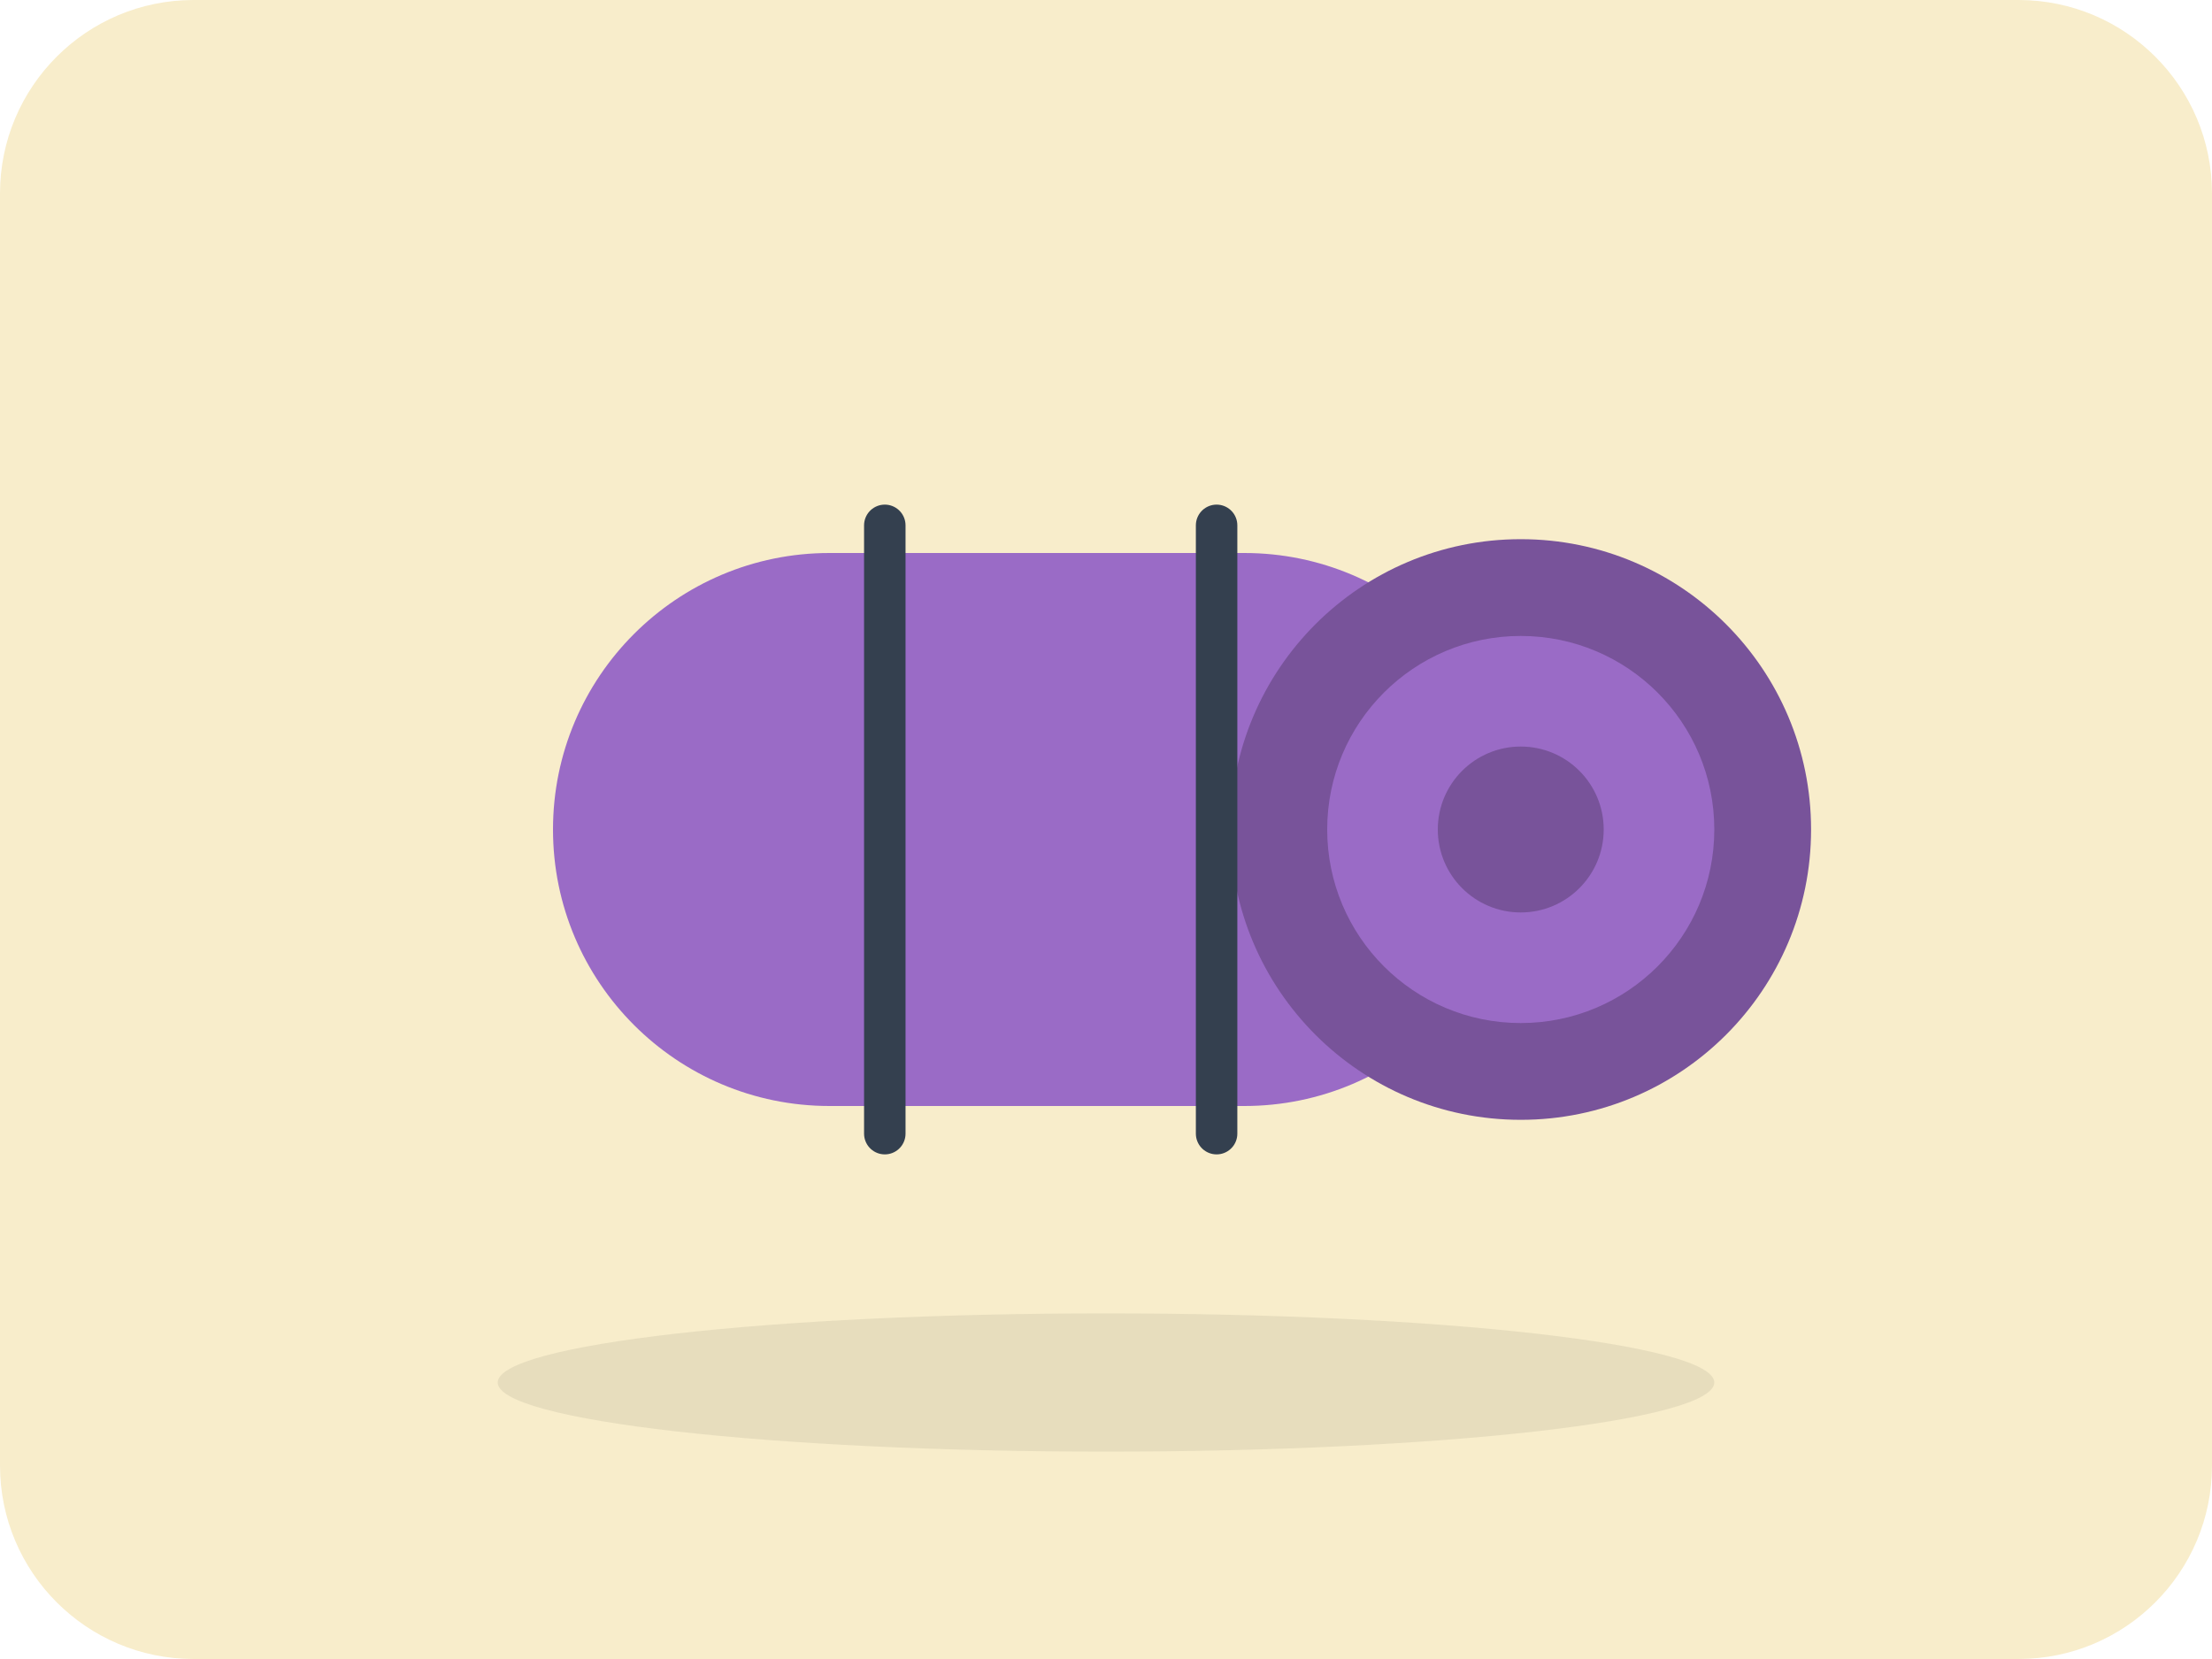
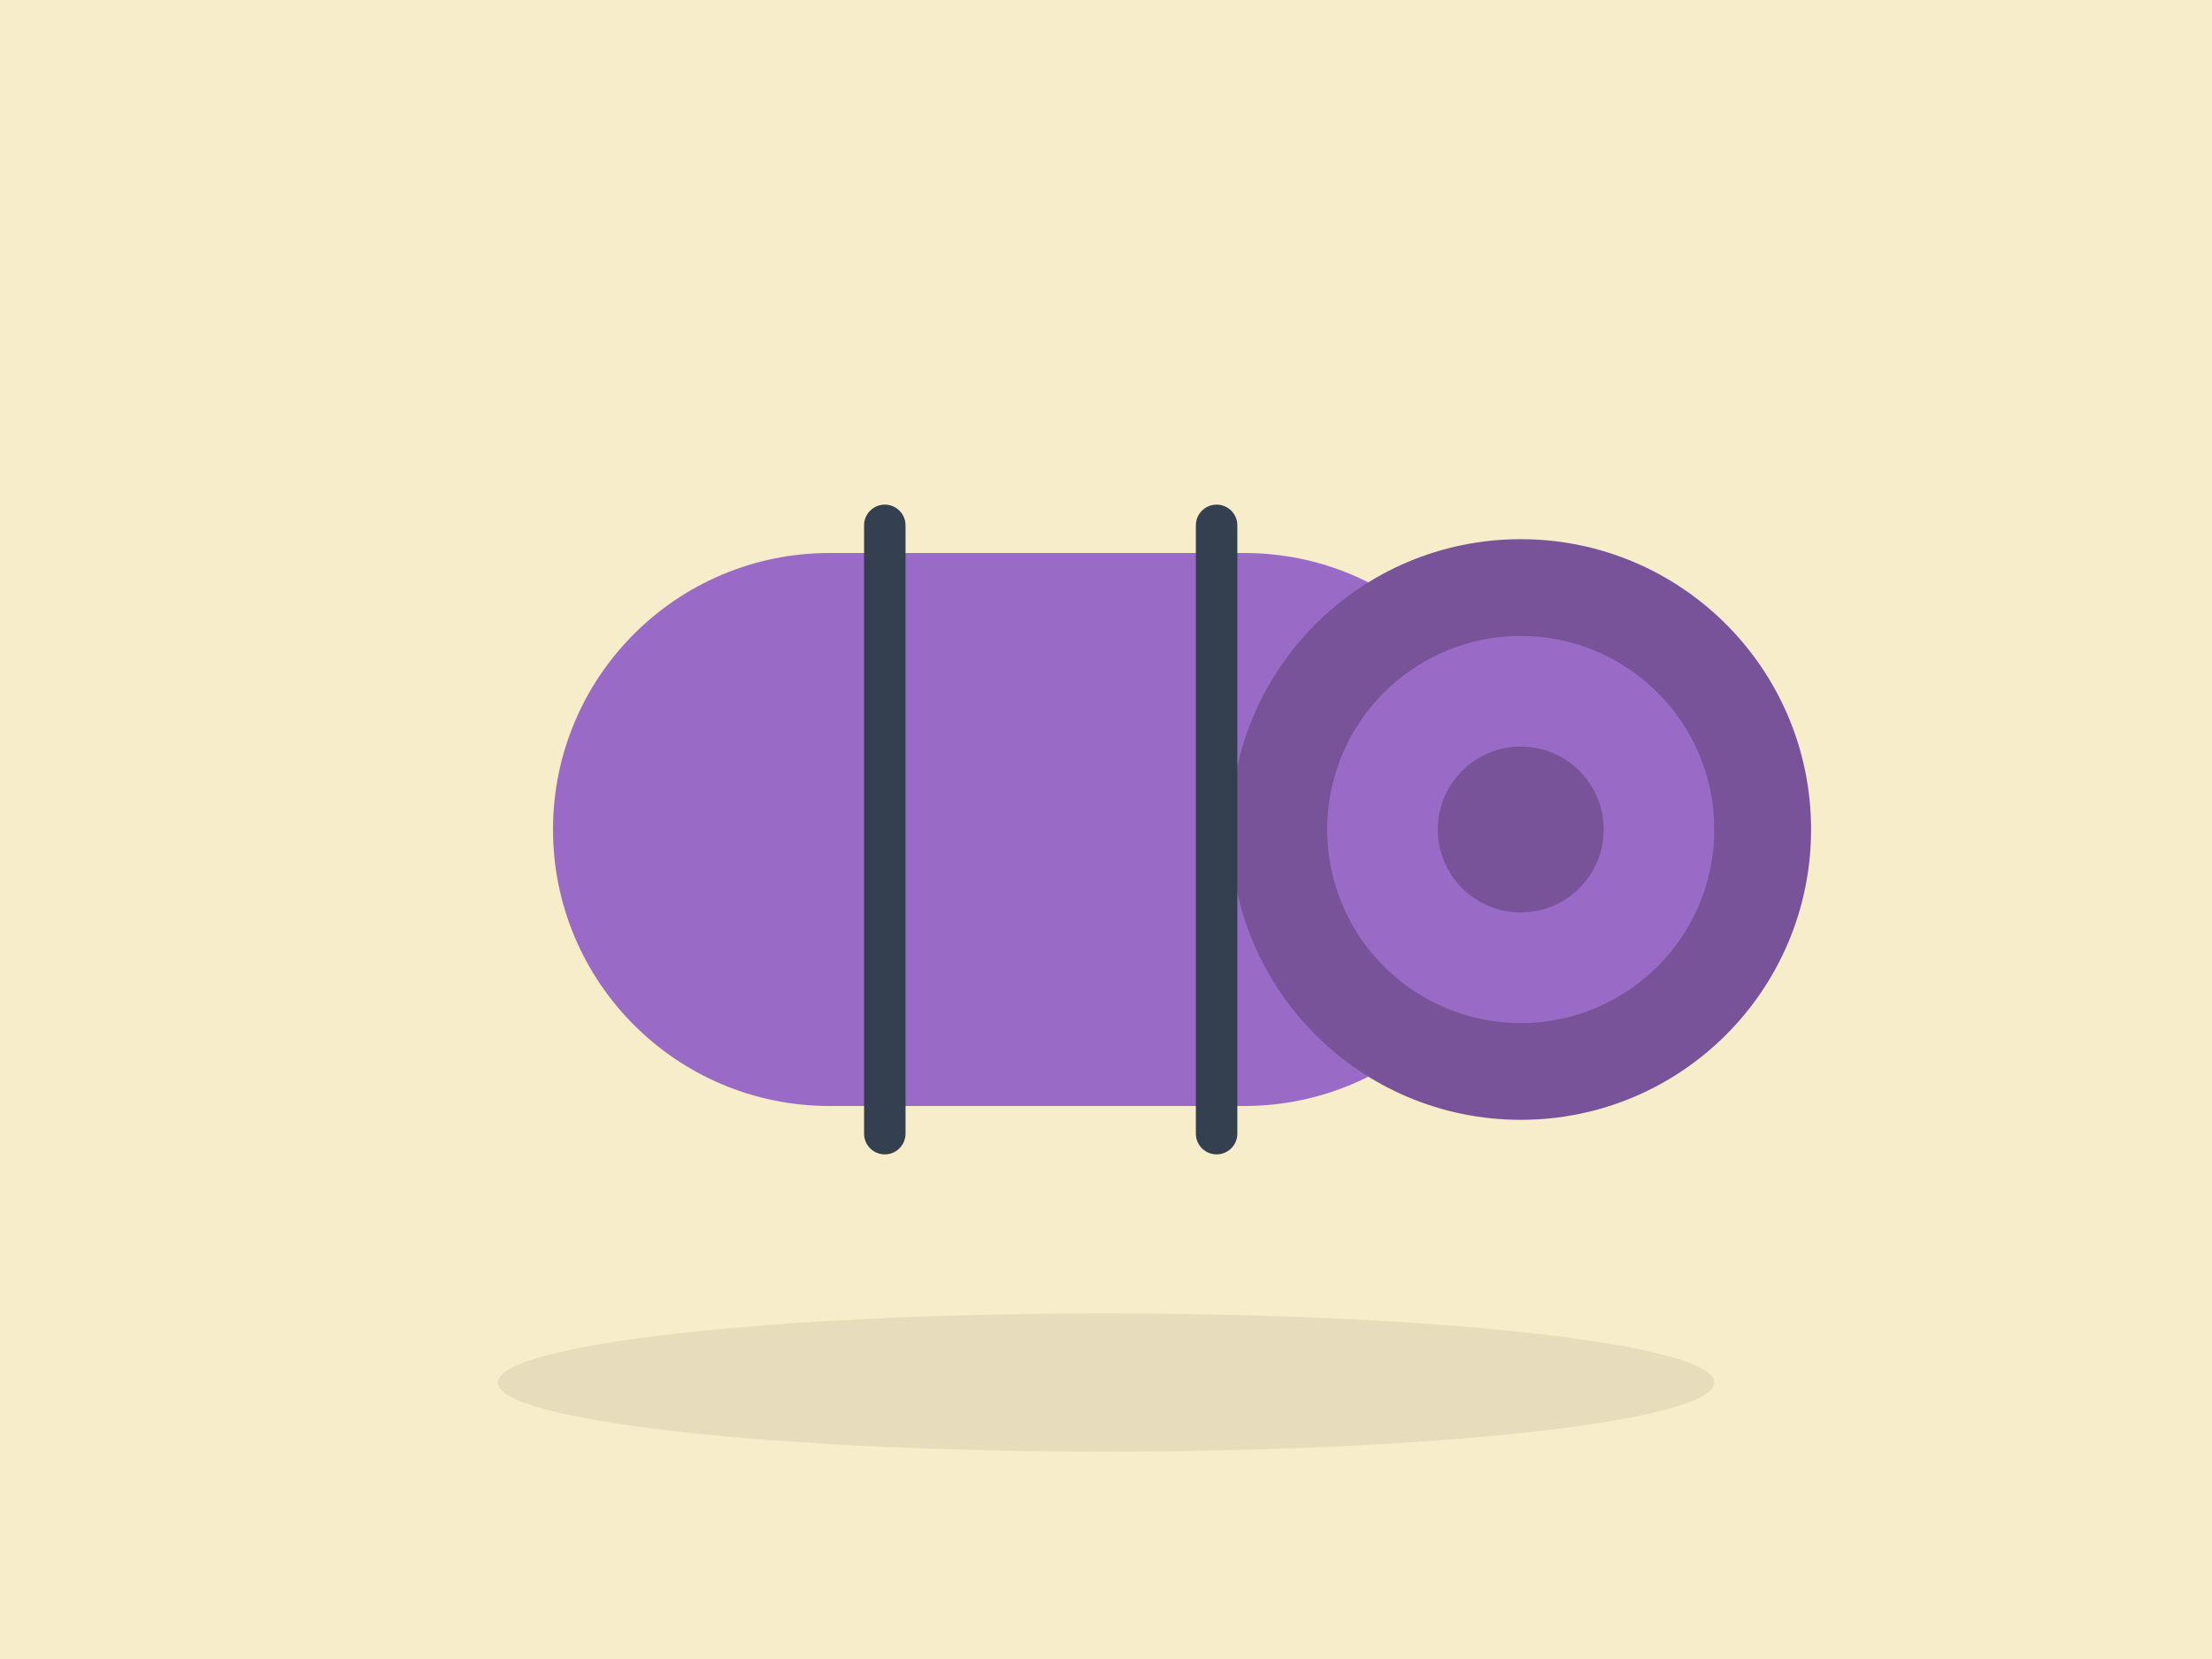
<svg xmlns="http://www.w3.org/2000/svg" viewBox="0 0 160 120" width="160" height="120" role="img">
-   <rect x="0" y="0" width="160" height="120" rx="14" fill="#F8EDCB" />
+   <rect x="0" y="0" width="160" height="120" rx="0" fill="#F8EDCB" />
  <ellipse cx="80" cy="100" rx="44" ry="5" fill="#000000" opacity="0.07" />
  <rect x="40" y="40" width="70" height="40" rx="20" fill="#9A6BC6" />
  <circle cx="110" cy="60" r="21" fill="#78539a" />
  <circle cx="110" cy="60" r="14" fill="#9A6BC6" />
  <circle cx="110" cy="60" r="6" fill="#78539a" />
  <path d="M64 38 v44 M88 38 v44" fill="none" stroke="#34404F" stroke-width="3" stroke-linecap="round" stroke-linejoin="round" />
</svg>
